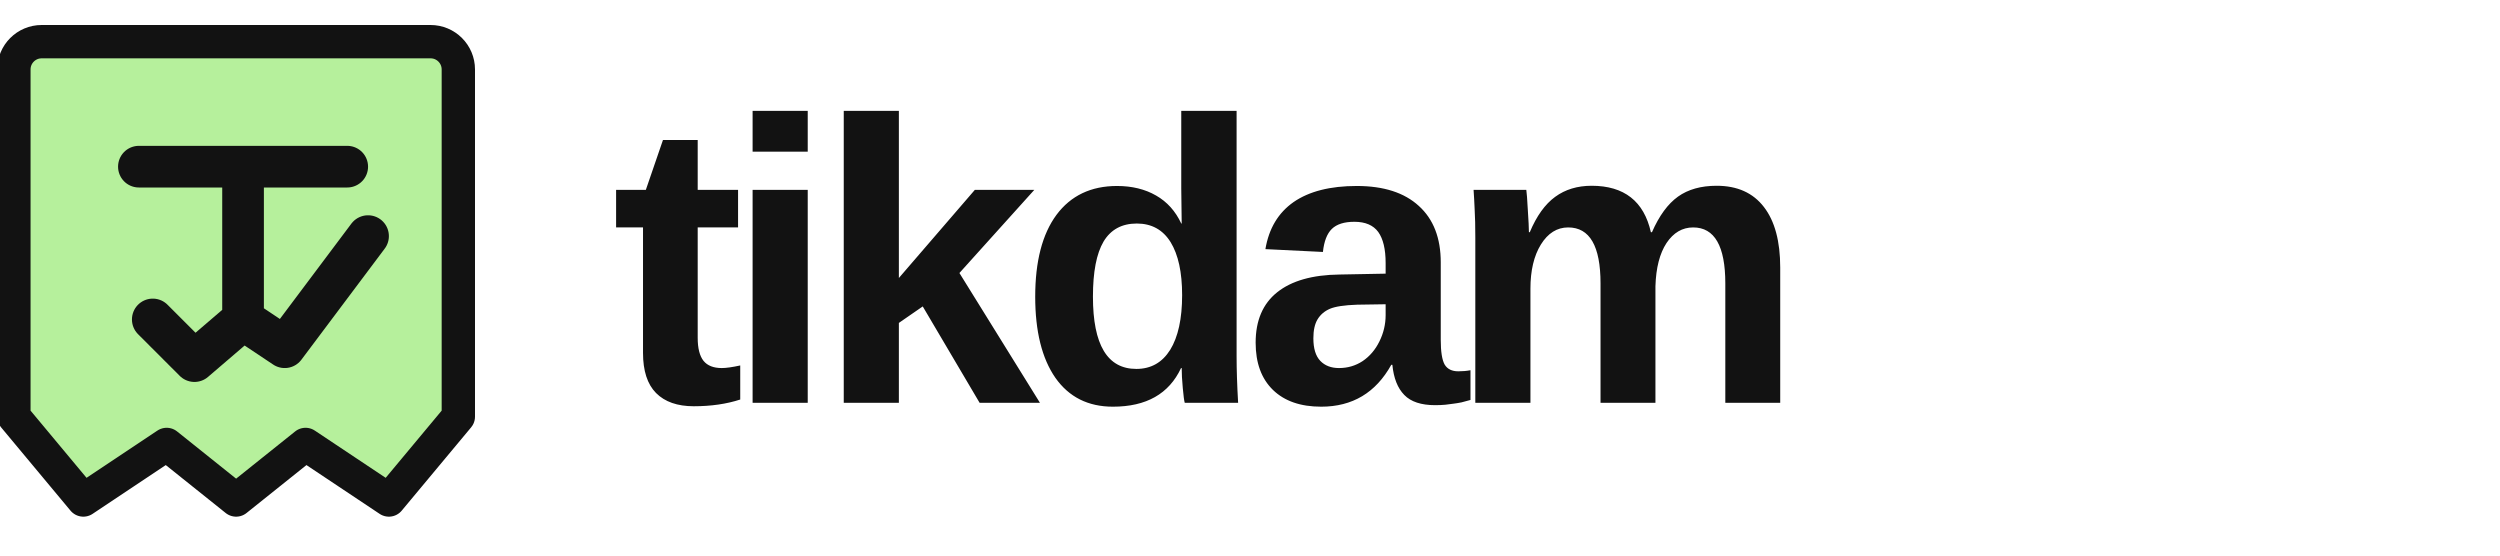
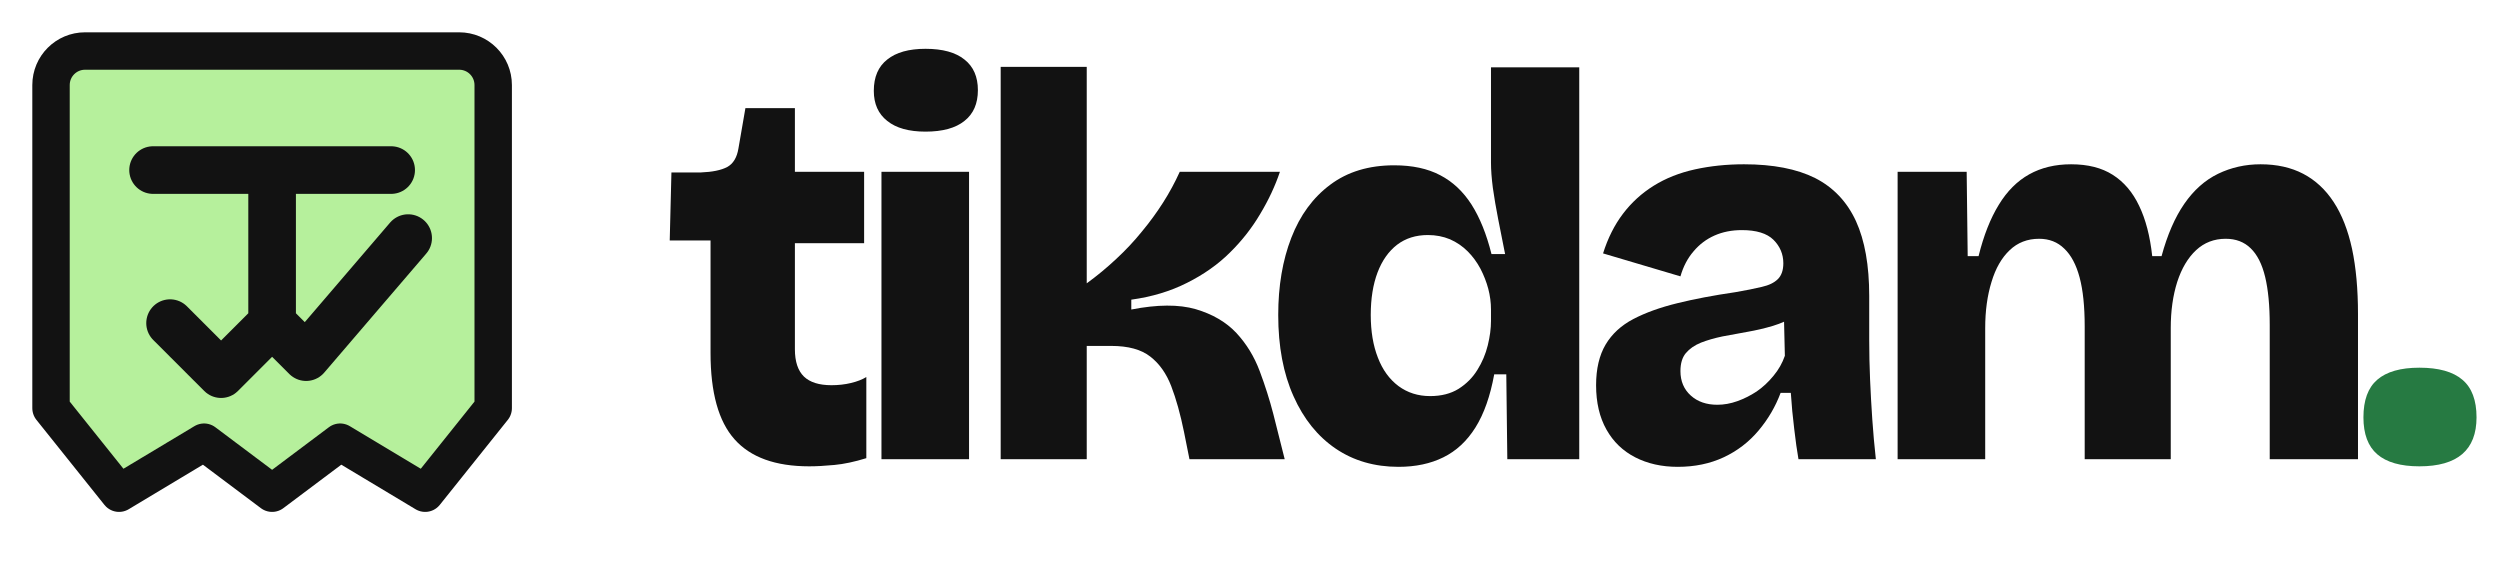
- <svg xmlns="http://www.w3.org/2000/svg" viewBox="0 0 180 40" role="img" aria-label="Tikdam">
-   <path d="M5 3h26a2 2 0 0 1 2 2v25l-5 6-6-4-5 4-5-4-6 4-5-6V5a2 2 0 0 1 2-2Z" fill="#B6F09C" stroke="#121212" stroke-width="2.4" stroke-linejoin="round" />
-   <path d="M10 12h15M17.5 12v11l-3.5 3-3-3m6.5 0 3 2 6-8" fill="none" stroke="#121212" stroke-width="3" stroke-linecap="round" stroke-linejoin="round" />
-   <text x="44" y="29" fill="#121212" font-family="Bricolage Grotesque,Arial,sans-serif" font-size="29" font-weight="800" letter-spacing="-1.5">tikdam</text>
+ <svg xmlns="http://www.w3.org/2000/svg" viewBox="0 0 147 34" role="img" aria-label="Tikdam">
+   <g fill="none">
+     <path d="M5 3h22a2 2 0 0 1 2 2v19l-4 5-5-3-4 3-4-3-5 3-4-5V5a2 2 0 0 1 2-2Z" fill="#B6F09C" stroke="#121212" stroke-width="2.2" stroke-linejoin="round" />
+     <path d="M9 10h14M16 10v9l-3 3-3-3m6 0 2 2 6-7" stroke="#121212" stroke-width="2.8" stroke-linecap="round" stroke-linejoin="round" />
+   </g>
+   <path fill="#121212" d="M47.58 27.42Q44.6 27.42 43.19 25.83Q41.78 24.25 41.78 20.76V14.14H39.38L39.48 10.14H41.21Q42.23 10.1 42.76 9.82Q43.29 9.53 43.42 8.73L43.83 6.36H46.74V10.1H50.81V14.3H46.74V20.54Q46.74 21.62 47.27 22.14Q47.8 22.65 48.89 22.65Q49.5 22.65 50.04 22.52Q50.58 22.39 50.94 22.17V26.94Q49.91 27.26 49.06 27.34Q48.22 27.42 47.58 27.42Z" />
+   <path fill="#121212" d="M51.83 27V10.1H56.98V27ZM54.42 7.74Q52.95 7.74 52.17 7.11Q51.38 6.49 51.38 5.34Q51.38 4.12 52.17 3.5Q52.95 2.87 54.42 2.87Q55.93 2.87 56.71 3.5Q57.5 4.12 57.5 5.3Q57.5 6.49 56.71 7.11Q55.93 7.74 54.42 7.74Z" />
+   <path fill="#121212" d="M58.84 27V3.93H63.9V16.66Q64.82 15.99 65.64 15.22Q66.46 14.46 67.14 13.62Q67.83 12.79 68.39 11.91Q68.95 11.03 69.37 10.1H75.26Q74.84 11.35 74.1 12.58Q73.37 13.82 72.31 14.86Q71.26 15.9 69.8 16.63Q68.34 17.37 66.52 17.62V18.2Q68.82 17.75 70.31 18.18Q71.8 18.62 72.7 19.58Q73.59 20.54 74.07 21.82Q74.55 23.1 74.87 24.34L75.54 27H69.94L69.62 25.4Q69.3 23.83 68.87 22.71Q68.44 21.59 67.64 20.97Q66.84 20.34 65.34 20.34H63.9V27Z" />
+   <path fill="#121212" d="M82.23 27.45Q80.12 27.45 78.54 26.38Q76.95 25.3 76.06 23.3Q75.16 21.3 75.16 18.52Q75.16 15.96 75.93 13.98Q76.7 11.99 78.22 10.86Q79.74 9.72 81.98 9.72Q83.58 9.72 84.68 10.3Q85.78 10.87 86.52 12.02Q87.26 13.18 87.7 14.94H88.5Q88.28 13.85 88.09 12.87Q87.9 11.9 87.78 11.05Q87.67 10.2 87.67 9.56V3.96H92.86V18.74V27H88.63L88.57 22.01H87.86Q87.51 23.93 86.76 25.13Q86.01 26.33 84.87 26.89Q83.74 27.45 82.23 27.45ZM84.09 23.29Q85.08 23.29 85.77 22.86Q86.46 22.42 86.87 21.75Q87.29 21.08 87.48 20.31Q87.67 19.54 87.67 18.87V18.2Q87.67 17.59 87.51 16.98Q87.35 16.38 87.05 15.8Q86.74 15.22 86.3 14.78Q85.85 14.33 85.26 14.07Q84.66 13.82 83.96 13.82Q82.9 13.82 82.15 14.39Q81.4 14.97 81 16.02Q80.6 17.08 80.6 18.52Q80.6 19.96 81.02 21.03Q81.43 22.1 82.23 22.7Q83.03 23.29 84.09 23.29Z" />
+   <path fill="#121212" d="M98.65 27.45Q97.24 27.45 96.15 26.89Q95.06 26.33 94.46 25.26Q93.85 24.18 93.85 22.65Q93.85 21.21 94.41 20.26Q94.97 19.32 96.04 18.76Q97.11 18.2 98.62 17.83Q100.12 17.46 102.04 17.18Q102.97 17.02 103.59 16.87Q104.22 16.73 104.54 16.41Q104.86 16.09 104.86 15.48Q104.86 14.68 104.28 14.1Q103.7 13.53 102.42 13.53Q101.53 13.53 100.81 13.85Q100.09 14.17 99.58 14.78Q99.06 15.38 98.81 16.25L94.26 14.9Q94.68 13.56 95.43 12.57Q96.18 11.58 97.24 10.92Q98.3 10.26 99.66 9.96Q101.02 9.66 102.55 9.66Q105.11 9.66 106.73 10.47Q108.34 11.29 109.13 13Q109.91 14.71 109.91 17.4V19.99Q109.91 21.14 109.96 22.31Q110.01 23.48 110.09 24.65Q110.17 25.82 110.3 27H105.75Q105.62 26.26 105.5 25.22Q105.37 24.18 105.3 23.1H104.7Q104.25 24.31 103.4 25.32Q102.55 26.33 101.35 26.89Q100.15 27.45 98.65 27.45ZM100.98 23.8Q101.56 23.8 102.15 23.59Q102.74 23.38 103.29 23.02Q103.83 22.65 104.28 22.1Q104.73 21.56 104.95 20.92L104.89 18.39L105.59 18.55Q104.98 18.94 104.25 19.16Q103.51 19.38 102.76 19.51Q102.01 19.64 101.29 19.78Q100.57 19.93 100.01 20.15Q99.45 20.38 99.13 20.76Q98.81 21.14 98.81 21.82Q98.81 22.71 99.42 23.26Q100.02 23.8 100.98 23.8Z" />
+   <path fill="#121212" d="M111.58 27V16.09V10.1H115.64L115.7 15.06H116.34Q116.79 13.24 117.53 12.04Q118.26 10.84 119.32 10.25Q120.38 9.66 121.78 9.66Q123.26 9.66 124.23 10.28Q125.21 10.9 125.78 12.1Q126.36 13.3 126.55 15.06H127.1Q127.61 13.18 128.44 11.98Q129.27 10.78 130.42 10.22Q131.58 9.66 132.92 9.66Q134.36 9.66 135.43 10.22Q136.5 10.78 137.22 11.88Q137.94 12.98 138.3 14.63Q138.65 16.28 138.65 18.46V27H133.46V19.1Q133.46 17.4 133.19 16.28Q132.92 15.16 132.34 14.6Q131.77 14.04 130.87 14.04Q129.85 14.04 129.13 14.71Q128.41 15.38 128.02 16.58Q127.64 17.78 127.64 19.29V27H122.58V19.19Q122.58 17.43 122.28 16.31Q121.98 15.19 121.38 14.62Q120.79 14.04 119.9 14.04Q118.87 14.04 118.17 14.71Q117.46 15.38 117.1 16.58Q116.73 17.78 116.73 19.29V27Z" />
+   <path fill="#267A42" d="M142.26 27.42Q140.6 27.42 139.78 26.71Q138.97 26.01 138.97 24.54Q138.97 23.03 139.78 22.33Q140.6 21.62 142.26 21.62Q143.96 21.62 144.79 22.33Q145.62 23.03 145.62 24.54Q145.62 27.42 142.26 27.42Z" />
</svg>
